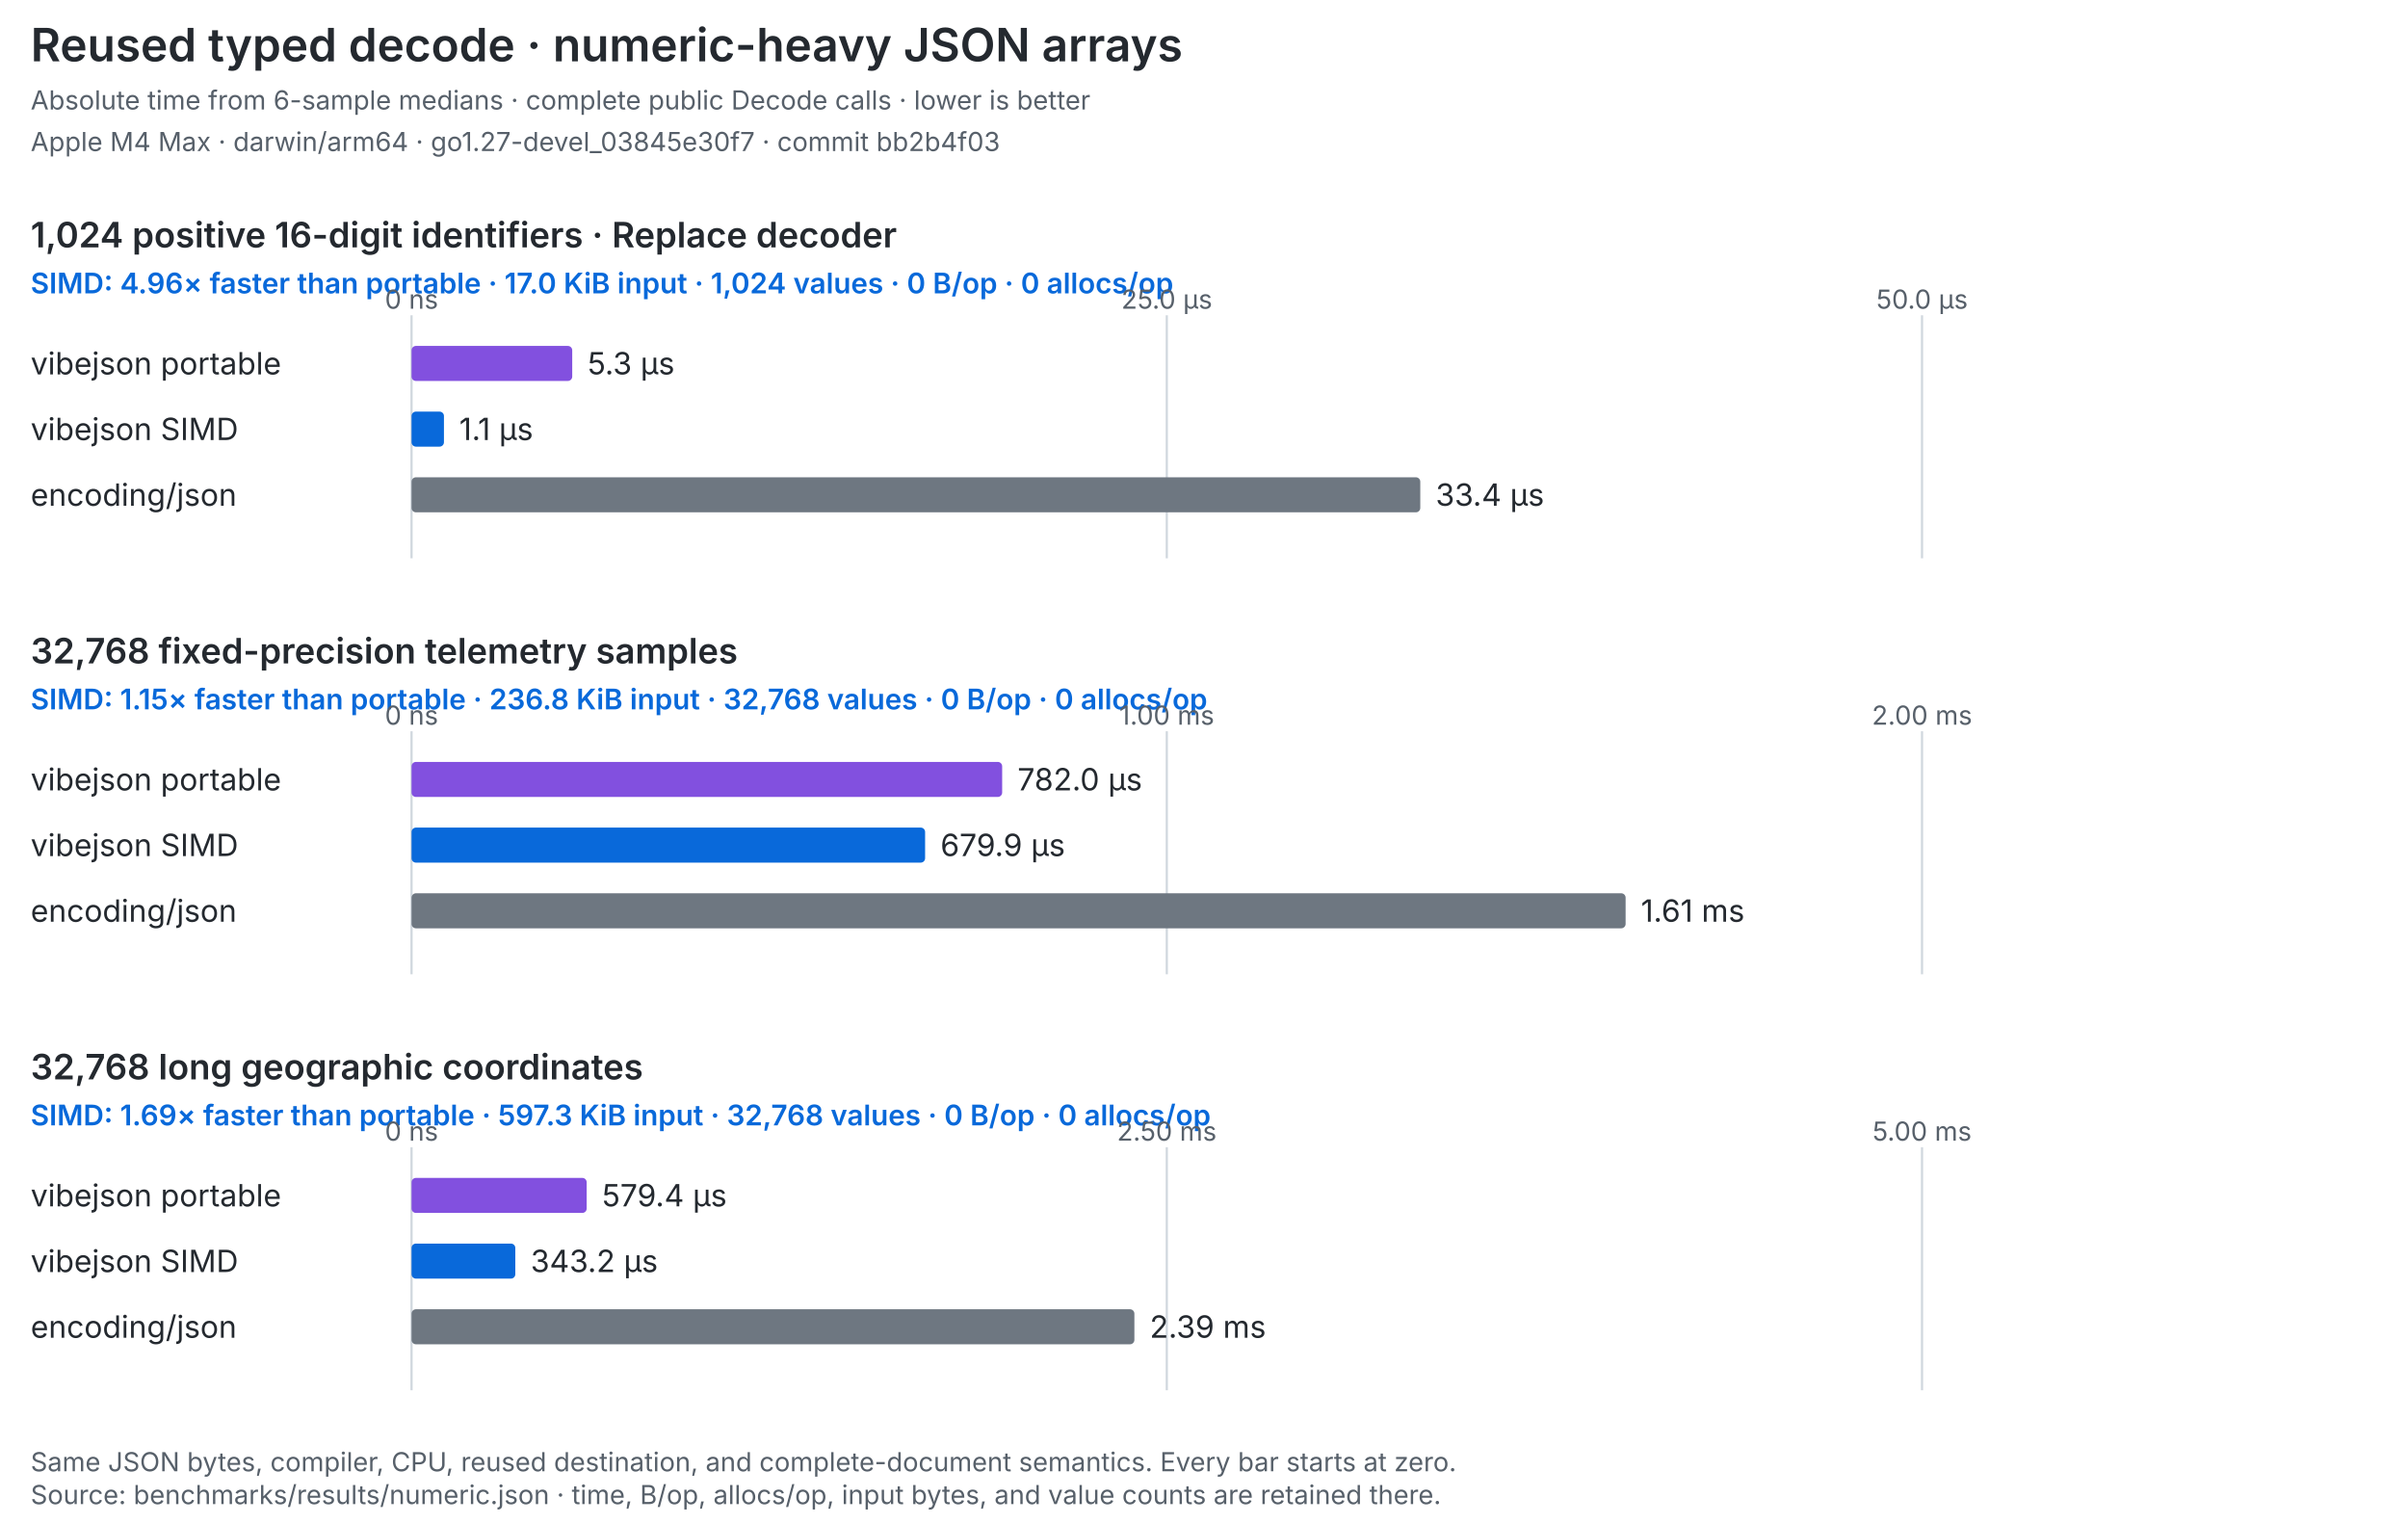
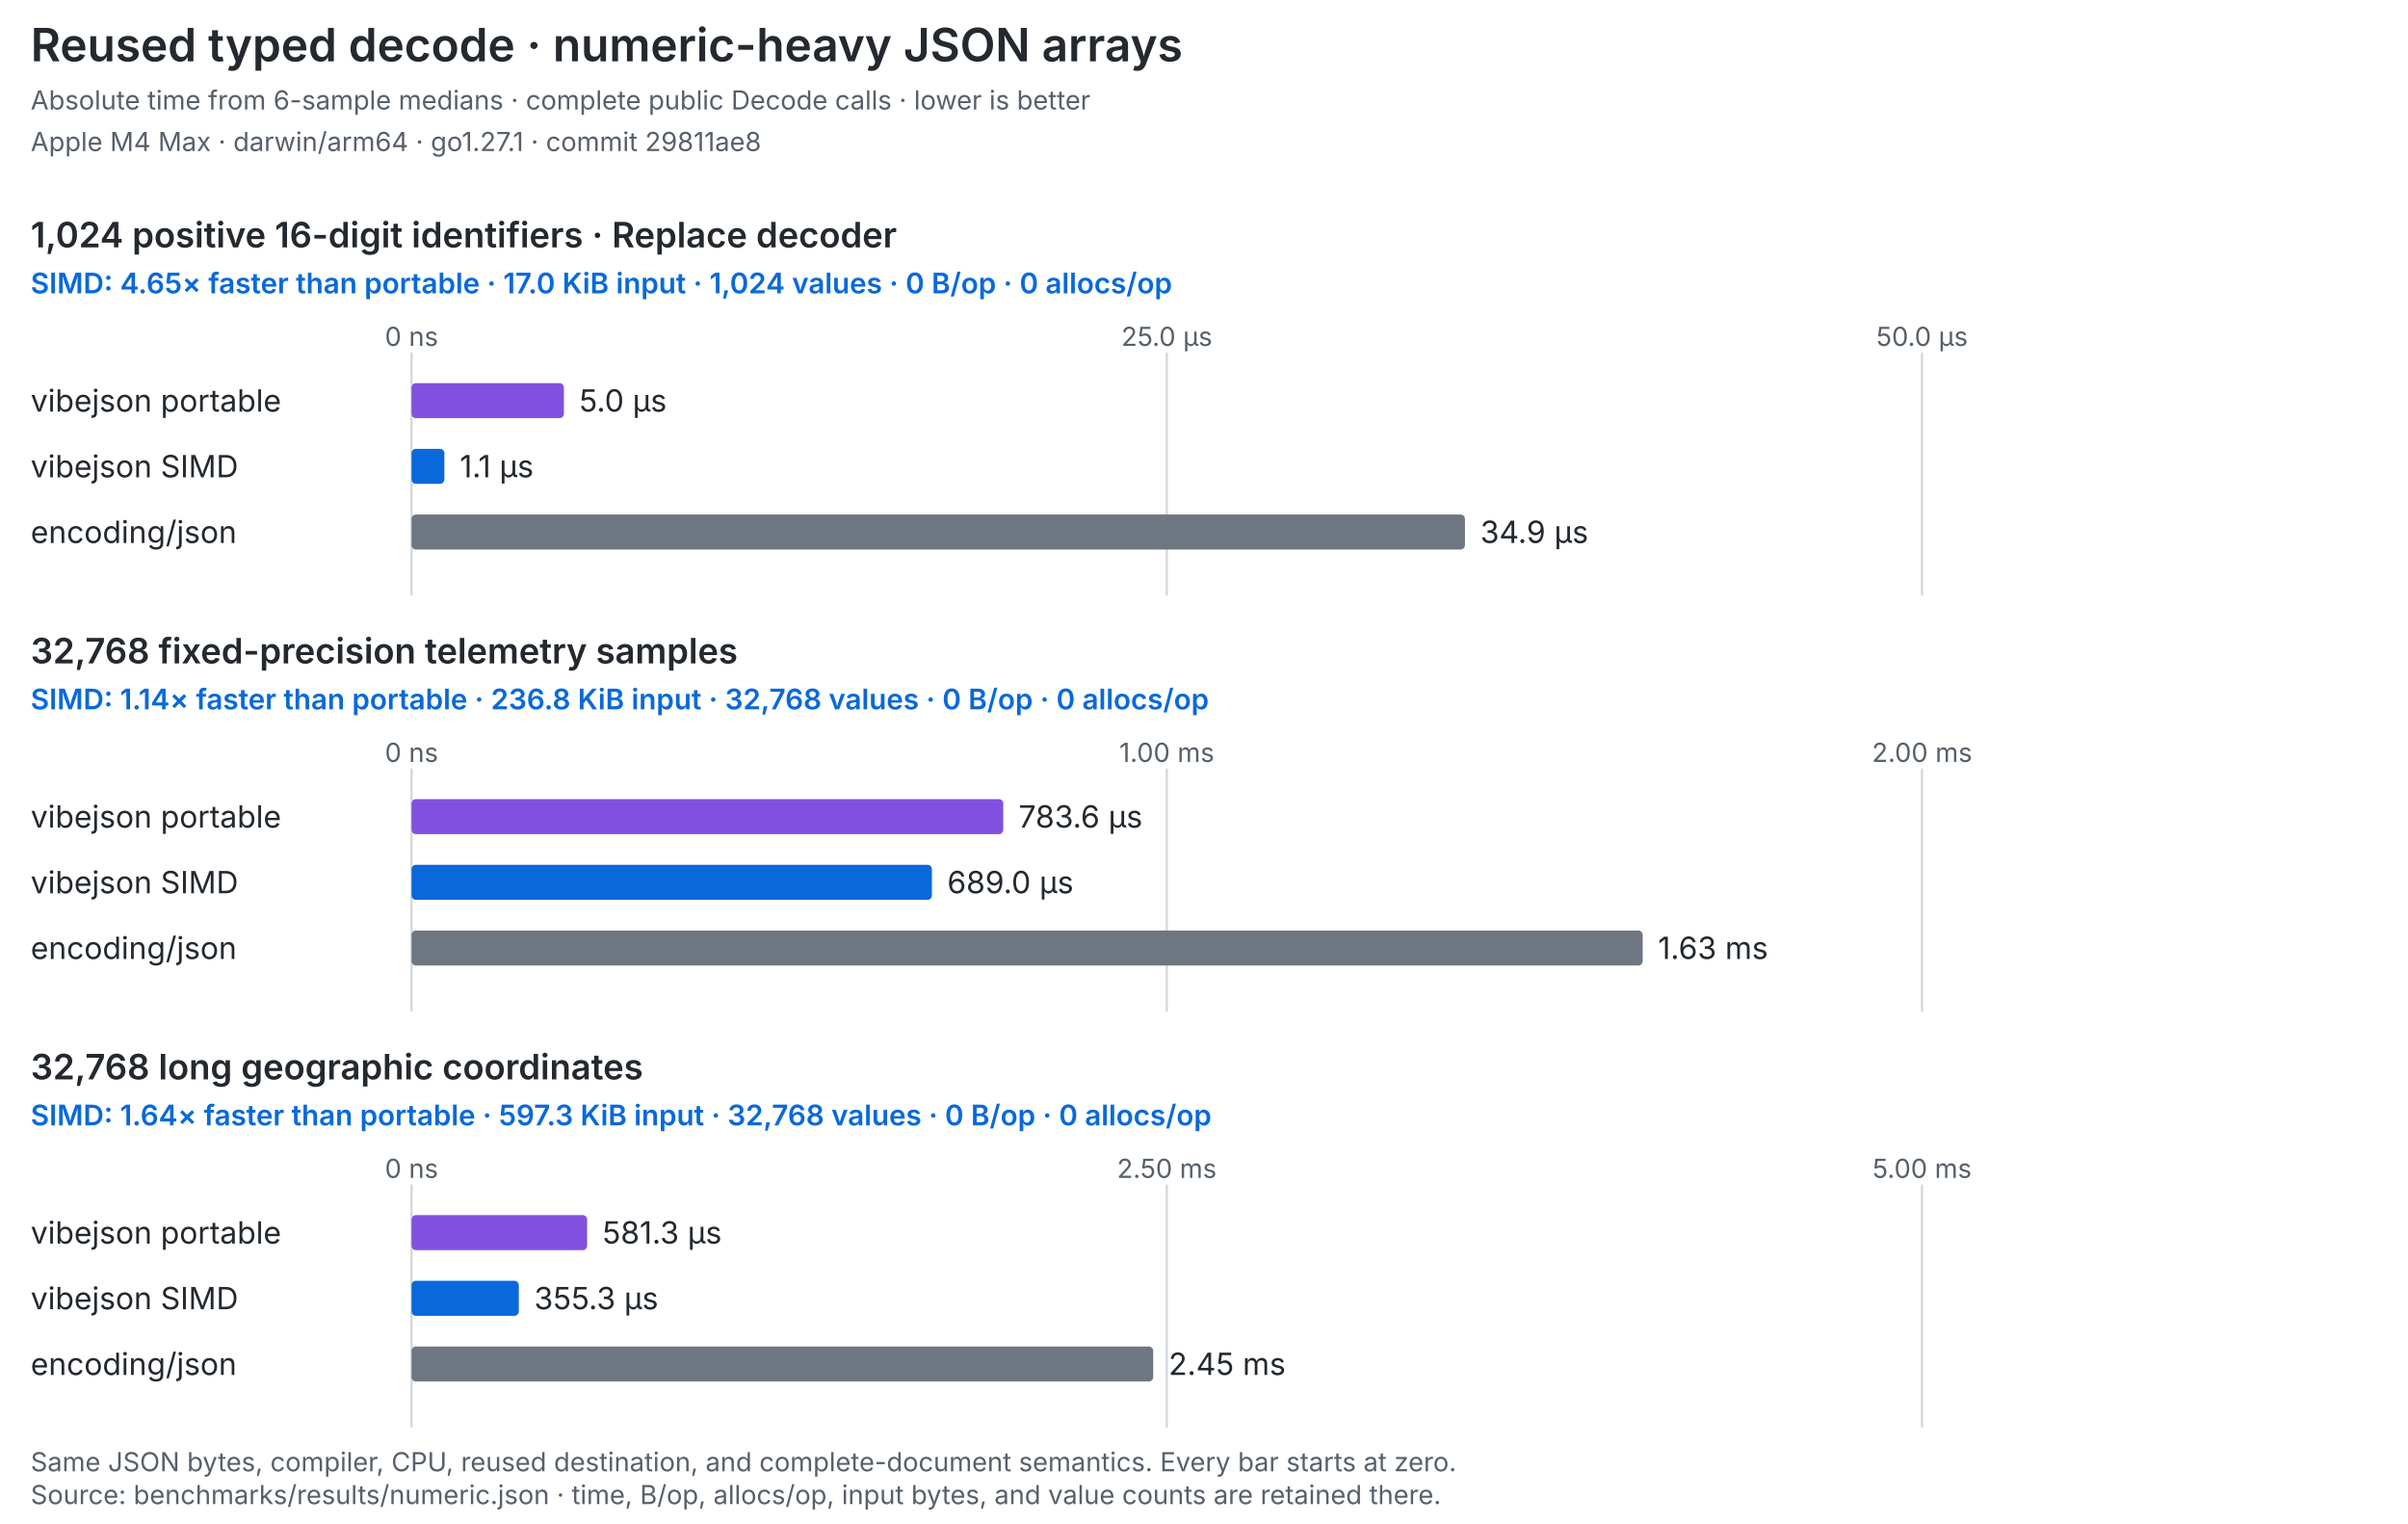
<svg xmlns="http://www.w3.org/2000/svg" width="1100" height="696" viewBox="0 0 1100 696" role="img" aria-labelledby="title desc">
  <style>
text{fill:#24292f;font:14px -apple-system,BlinkMacSystemFont,"Segoe UI",sans-serif}.heading{font-size:21px;font-weight:600}.panel{font-size:16px;font-weight:600}.note{font-size:12px;fill:#57606a}.gain{font-size:13px;fill:#0969da;font-weight:600}.grid{stroke:#d0d7de;stroke-width:1}.portable{fill:#8250df}.simd{fill:#0969da}.reference{fill:#6e7781}@media(prefers-color-scheme:dark){text{fill:#f0f6fc}.note{fill:#8c959f}.gain{fill:#58a6ff}.grid{stroke:#30363d}.portable{fill:#bc8cff}.simd{fill:#58a6ff}.reference{fill:#8c959f}}</style>
  <text class="heading" x="14" y="28">Reused typed decode · numeric-heavy JSON arrays</text>
  <text class="note" x="14" y="50">Absolute time from 6-sample medians · complete public Decode calls · lower is better</text>
-   <text class="note" x="14" y="69">Apple M4 Max · darwin/arm64 · go1.27-devel_03845e30f7 · commit bb2b4f03</text>
+   <text class="note" x="14" y="69">Apple M4 Max · darwin/arm64 · go1.27.1 · commit 29811ae8</text>
  <text class="panel" x="14" y="113.0">1,024 positive 16-digit identifiers · Replace decoder</text>
-   <text class="gain" x="14" y="134.0">SIMD: 4.96× faster than portable · 17.0 KiB input · 1,024 values · 0 B/op · 0 allocs/op</text>
-   <line class="grid" x1="188.0" y1="144.0" x2="188.0" y2="255.0" />
-   <text class="note" x="188.0" y="141.0" text-anchor="middle">0 ns</text>
-   <line class="grid" x1="533.0" y1="144.0" x2="533.0" y2="255.0" />
-   <text class="note" x="533.0" y="141.0" text-anchor="middle">25.0 µs</text>
-   <line class="grid" x1="878.0" y1="144.0" x2="878.0" y2="255.0" />
-   <text class="note" x="878.0" y="141.0" text-anchor="middle">50.0 µs</text>
-   <text x="14" y="171.0">vibejson portable</text>
-   <rect class="portable" x="188.0" y="158.0" width="73.4" height="16" rx="2" />
-   <text x="268.4" y="171.0">5.3 µs</text>
-   <text x="14" y="201.0">vibejson SIMD</text>
-   <rect class="simd" x="188.0" y="188.0" width="14.8" height="16" rx="2" />
-   <text x="209.8" y="201.0">1.1 µs</text>
-   <text x="14" y="231.0">encoding/json</text>
-   <rect class="reference" x="188.0" y="218.0" width="460.8" height="16" rx="2" />
-   <text x="655.8" y="231.0">33.4 µs</text>
+   <text class="gain" x="14" y="134.0">SIMD: 4.65× faster than portable · 17.0 KiB input · 1,024 values · 0 B/op · 0 allocs/op</text>
+   <line class="grid" x1="188.0" y1="161.0" x2="188.0" y2="272.0" />
+   <text class="note" x="188.0" y="158.0" text-anchor="middle">0 ns</text>
+   <line class="grid" x1="533.0" y1="161.0" x2="533.0" y2="272.0" />
+   <text class="note" x="533.0" y="158.0" text-anchor="middle">25.0 µs</text>
+   <line class="grid" x1="878.0" y1="161.0" x2="878.0" y2="272.0" />
+   <text class="note" x="878.0" y="158.0" text-anchor="middle">50.0 µs</text>
+   <text x="14" y="188.0">vibejson portable</text>
+   <rect class="portable" x="188.0" y="175.0" width="69.6" height="16" rx="2" />
+   <text x="264.6" y="188.0">5.0 µs</text>
+   <text x="14" y="218.0">vibejson SIMD</text>
+   <rect class="simd" x="188.0" y="205.0" width="15.0" height="16" rx="2" />
+   <text x="210.0" y="218.0">1.1 µs</text>
+   <text x="14" y="248.0">encoding/json</text>
+   <rect class="reference" x="188.0" y="235.0" width="481.2" height="16" rx="2" />
+   <text x="676.2" y="248.0">34.9 µs</text>
  <text class="panel" x="14" y="303.0">32,768 fixed-precision telemetry samples</text>
-   <text class="gain" x="14" y="324.0">SIMD: 1.15× faster than portable · 236.8 KiB input · 32,768 values · 0 B/op · 0 allocs/op</text>
-   <line class="grid" x1="188.0" y1="334.0" x2="188.0" y2="445.0" />
-   <text class="note" x="188.0" y="331.0" text-anchor="middle">0 ns</text>
-   <line class="grid" x1="533.0" y1="334.0" x2="533.0" y2="445.0" />
-   <text class="note" x="533.0" y="331.0" text-anchor="middle">1.00 ms</text>
-   <line class="grid" x1="878.0" y1="334.0" x2="878.0" y2="445.0" />
-   <text class="note" x="878.0" y="331.0" text-anchor="middle">2.00 ms</text>
-   <text x="14" y="361.0">vibejson portable</text>
-   <rect class="portable" x="188.0" y="348.0" width="269.8" height="16" rx="2" />
-   <text x="464.8" y="361.0">782.0 µs</text>
-   <text x="14" y="391.0">vibejson SIMD</text>
-   <rect class="simd" x="188.0" y="378.0" width="234.6" height="16" rx="2" />
-   <text x="429.6" y="391.0">679.9 µs</text>
-   <text x="14" y="421.0">encoding/json</text>
-   <rect class="reference" x="188.0" y="408.0" width="554.6" height="16" rx="2" />
-   <text x="749.6" y="421.0">1.61 ms</text>
+   <text class="gain" x="14" y="324.0">SIMD: 1.14× faster than portable · 236.8 KiB input · 32,768 values · 0 B/op · 0 allocs/op</text>
+   <line class="grid" x1="188.0" y1="351.0" x2="188.0" y2="462.0" />
+   <text class="note" x="188.0" y="348.0" text-anchor="middle">0 ns</text>
+   <line class="grid" x1="533.0" y1="351.0" x2="533.0" y2="462.0" />
+   <text class="note" x="533.0" y="348.0" text-anchor="middle">1.00 ms</text>
+   <line class="grid" x1="878.0" y1="351.0" x2="878.0" y2="462.0" />
+   <text class="note" x="878.0" y="348.0" text-anchor="middle">2.00 ms</text>
+   <text x="14" y="378.0">vibejson portable</text>
+   <rect class="portable" x="188.0" y="365.0" width="270.3" height="16" rx="2" />
+   <text x="465.3" y="378.0">783.6 µs</text>
+   <text x="14" y="408.0">vibejson SIMD</text>
+   <rect class="simd" x="188.0" y="395.0" width="237.7" height="16" rx="2" />
+   <text x="432.7" y="408.0">689.0 µs</text>
+   <text x="14" y="438.0">encoding/json</text>
+   <rect class="reference" x="188.0" y="425.0" width="562.4" height="16" rx="2" />
+   <text x="757.4" y="438.0">1.63 ms</text>
  <text class="panel" x="14" y="493.0">32,768 long geographic coordinates</text>
-   <text class="gain" x="14" y="514.0">SIMD: 1.69× faster than portable · 597.3 KiB input · 32,768 values · 0 B/op · 0 allocs/op</text>
-   <line class="grid" x1="188.0" y1="524.0" x2="188.0" y2="635.0" />
-   <text class="note" x="188.0" y="521.0" text-anchor="middle">0 ns</text>
-   <line class="grid" x1="533.0" y1="524.0" x2="533.0" y2="635.0" />
-   <text class="note" x="533.0" y="521.0" text-anchor="middle">2.50 ms</text>
-   <line class="grid" x1="878.0" y1="524.0" x2="878.0" y2="635.0" />
-   <text class="note" x="878.0" y="521.0" text-anchor="middle">5.00 ms</text>
-   <text x="14" y="551.0">vibejson portable</text>
-   <rect class="portable" x="188.0" y="538.0" width="80.0" height="16" rx="2" />
-   <text x="275.0" y="551.0">579.4 µs</text>
-   <text x="14" y="581.0">vibejson SIMD</text>
-   <rect class="simd" x="188.0" y="568.0" width="47.4" height="16" rx="2" />
-   <text x="242.4" y="581.0">343.2 µs</text>
-   <text x="14" y="611.0">encoding/json</text>
-   <rect class="reference" x="188.0" y="598.0" width="330.2" height="16" rx="2" />
-   <text x="525.2" y="611.0">2.39 ms</text>
+   <text class="gain" x="14" y="514.0">SIMD: 1.64× faster than portable · 597.3 KiB input · 32,768 values · 0 B/op · 0 allocs/op</text>
+   <line class="grid" x1="188.0" y1="541.0" x2="188.0" y2="652.0" />
+   <text class="note" x="188.0" y="538.0" text-anchor="middle">0 ns</text>
+   <line class="grid" x1="533.0" y1="541.0" x2="533.0" y2="652.0" />
+   <text class="note" x="533.0" y="538.0" text-anchor="middle">2.50 ms</text>
+   <line class="grid" x1="878.0" y1="541.0" x2="878.0" y2="652.0" />
+   <text class="note" x="878.0" y="538.0" text-anchor="middle">5.00 ms</text>
+   <text x="14" y="568.0">vibejson portable</text>
+   <rect class="portable" x="188.0" y="555.0" width="80.2" height="16" rx="2" />
+   <text x="275.2" y="568.0">581.3 µs</text>
+   <text x="14" y="598.0">vibejson SIMD</text>
+   <rect class="simd" x="188.0" y="585.0" width="49.0" height="16" rx="2" />
+   <text x="244.0" y="598.0">355.3 µs</text>
+   <text x="14" y="628.0">encoding/json</text>
+   <rect class="reference" x="188.0" y="615.0" width="338.8" height="16" rx="2" />
+   <text x="533.8" y="628.0">2.45 ms</text>
  <text class="note" x="14" y="672">Same JSON bytes, compiler, CPU, reused destination, and complete-document semantics. Every bar starts at zero.</text>
  <text class="note" x="14" y="687">Source: benchmarks/results/numeric.json · time, B/op, allocs/op, input bytes, and value counts are retained there.</text>
</svg>
